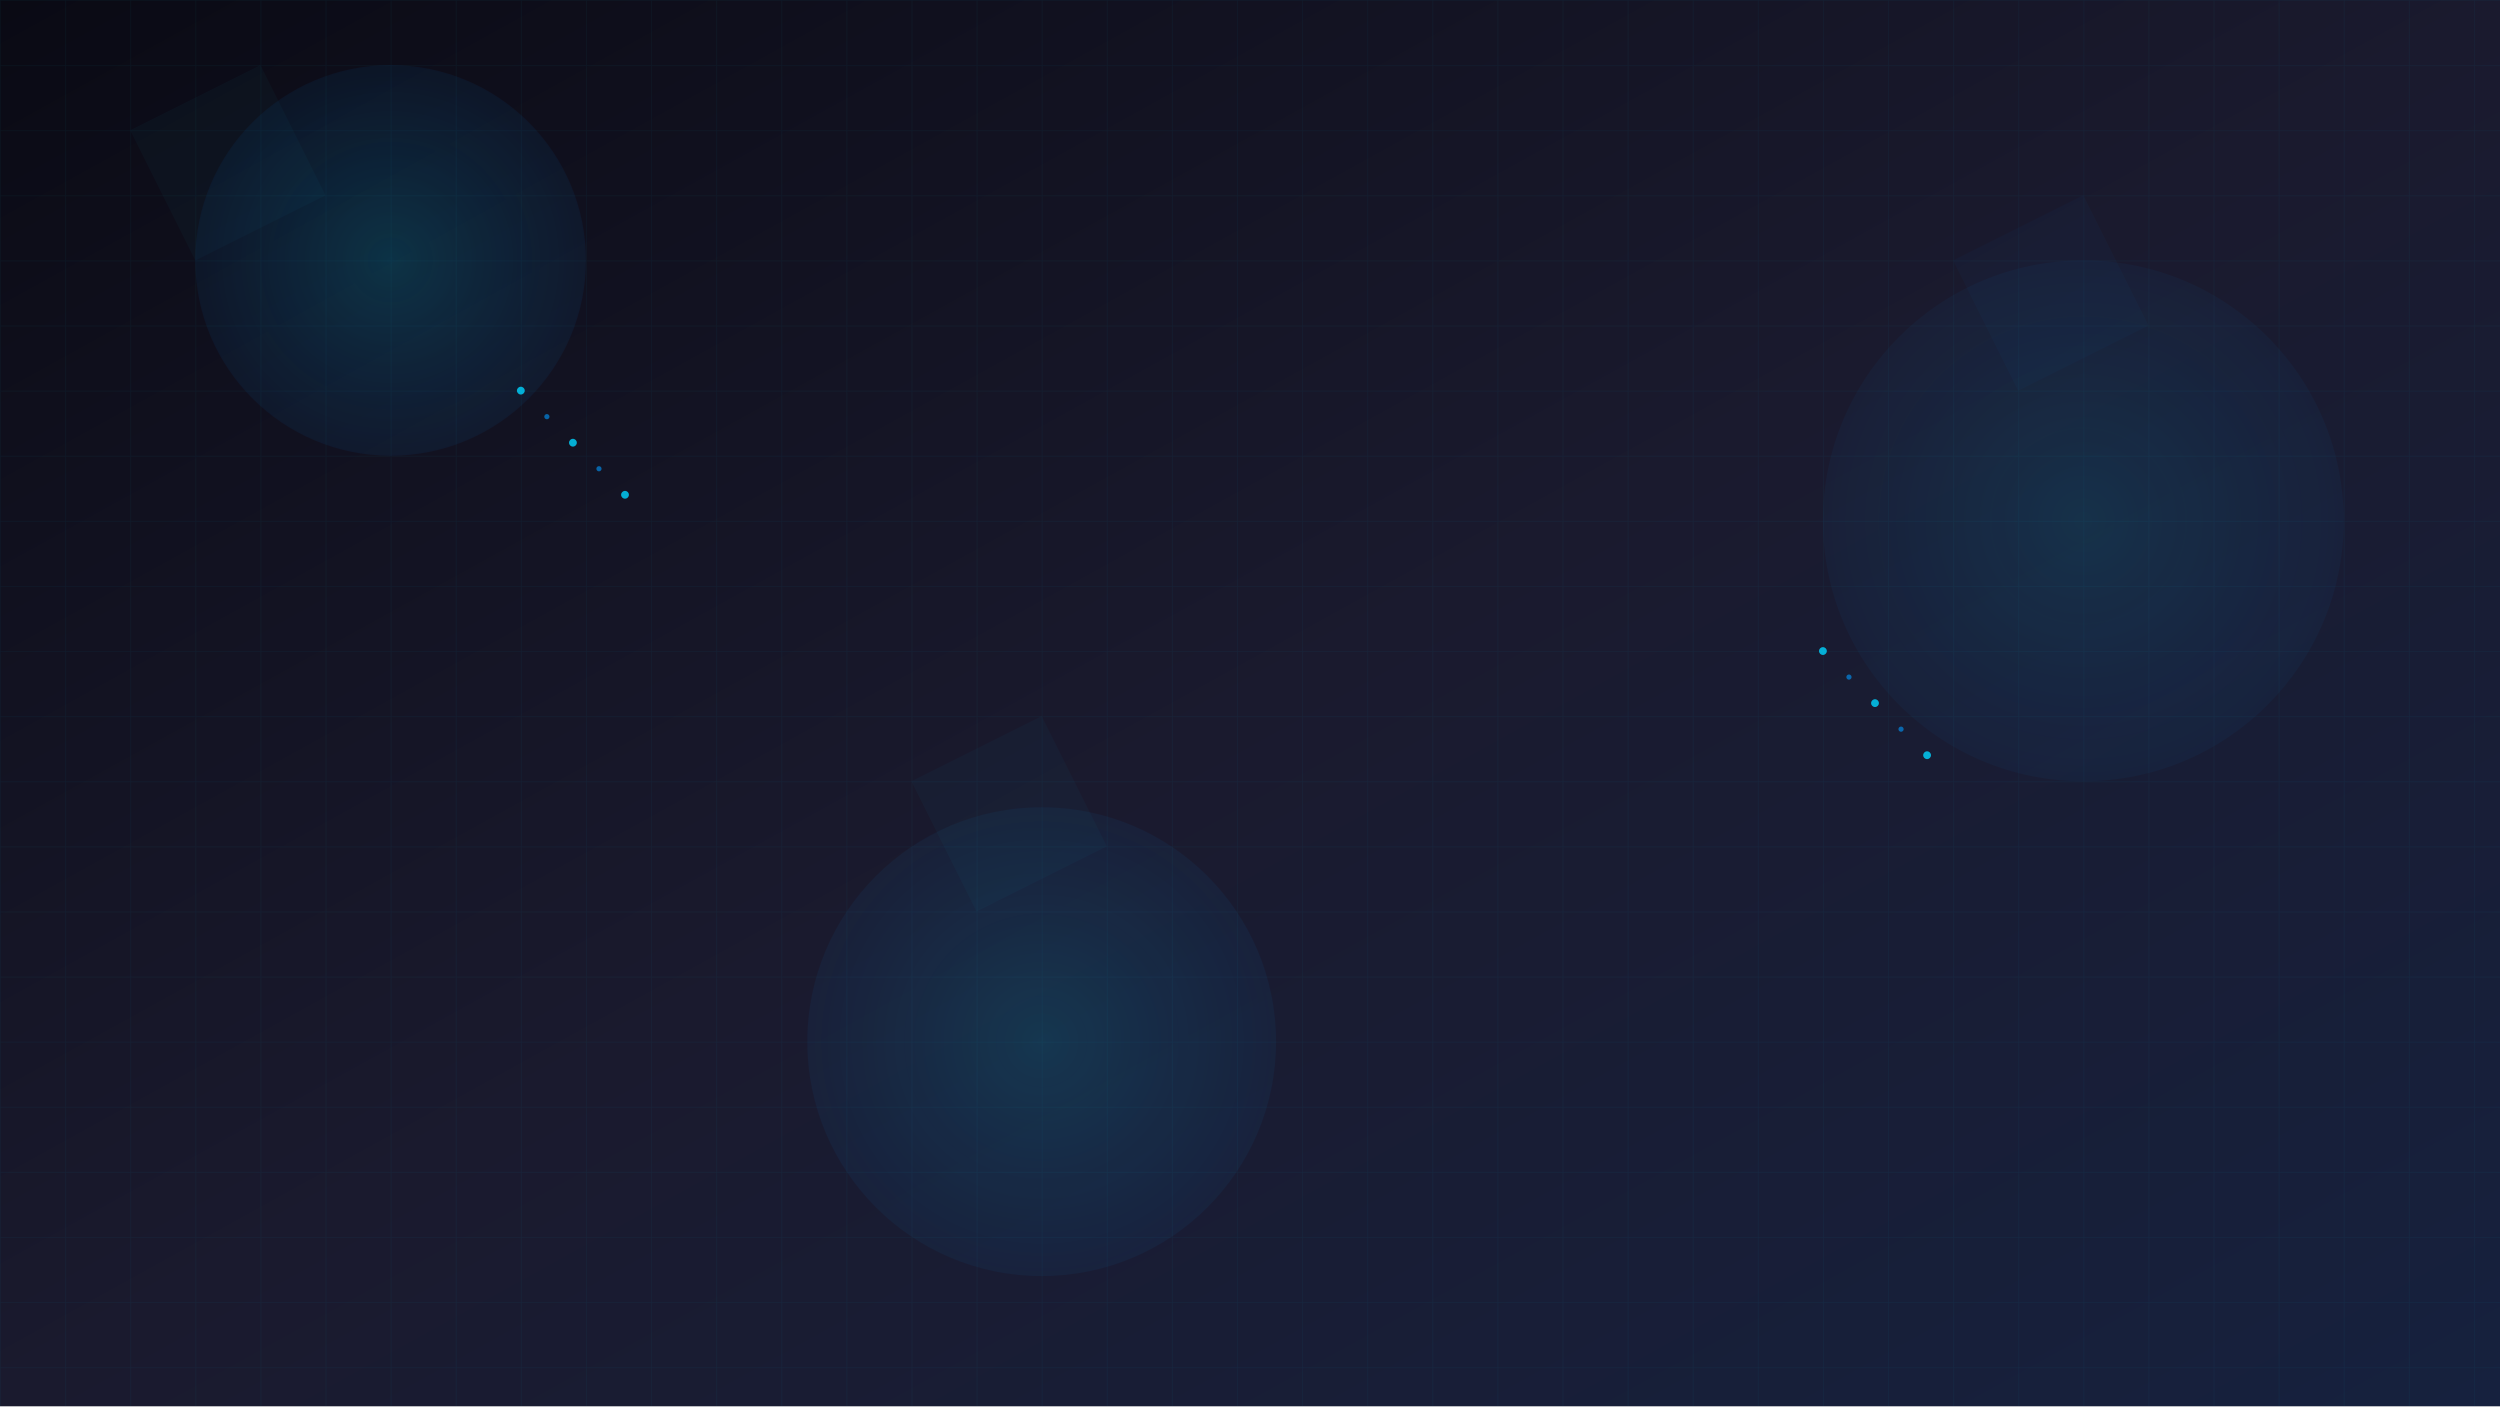
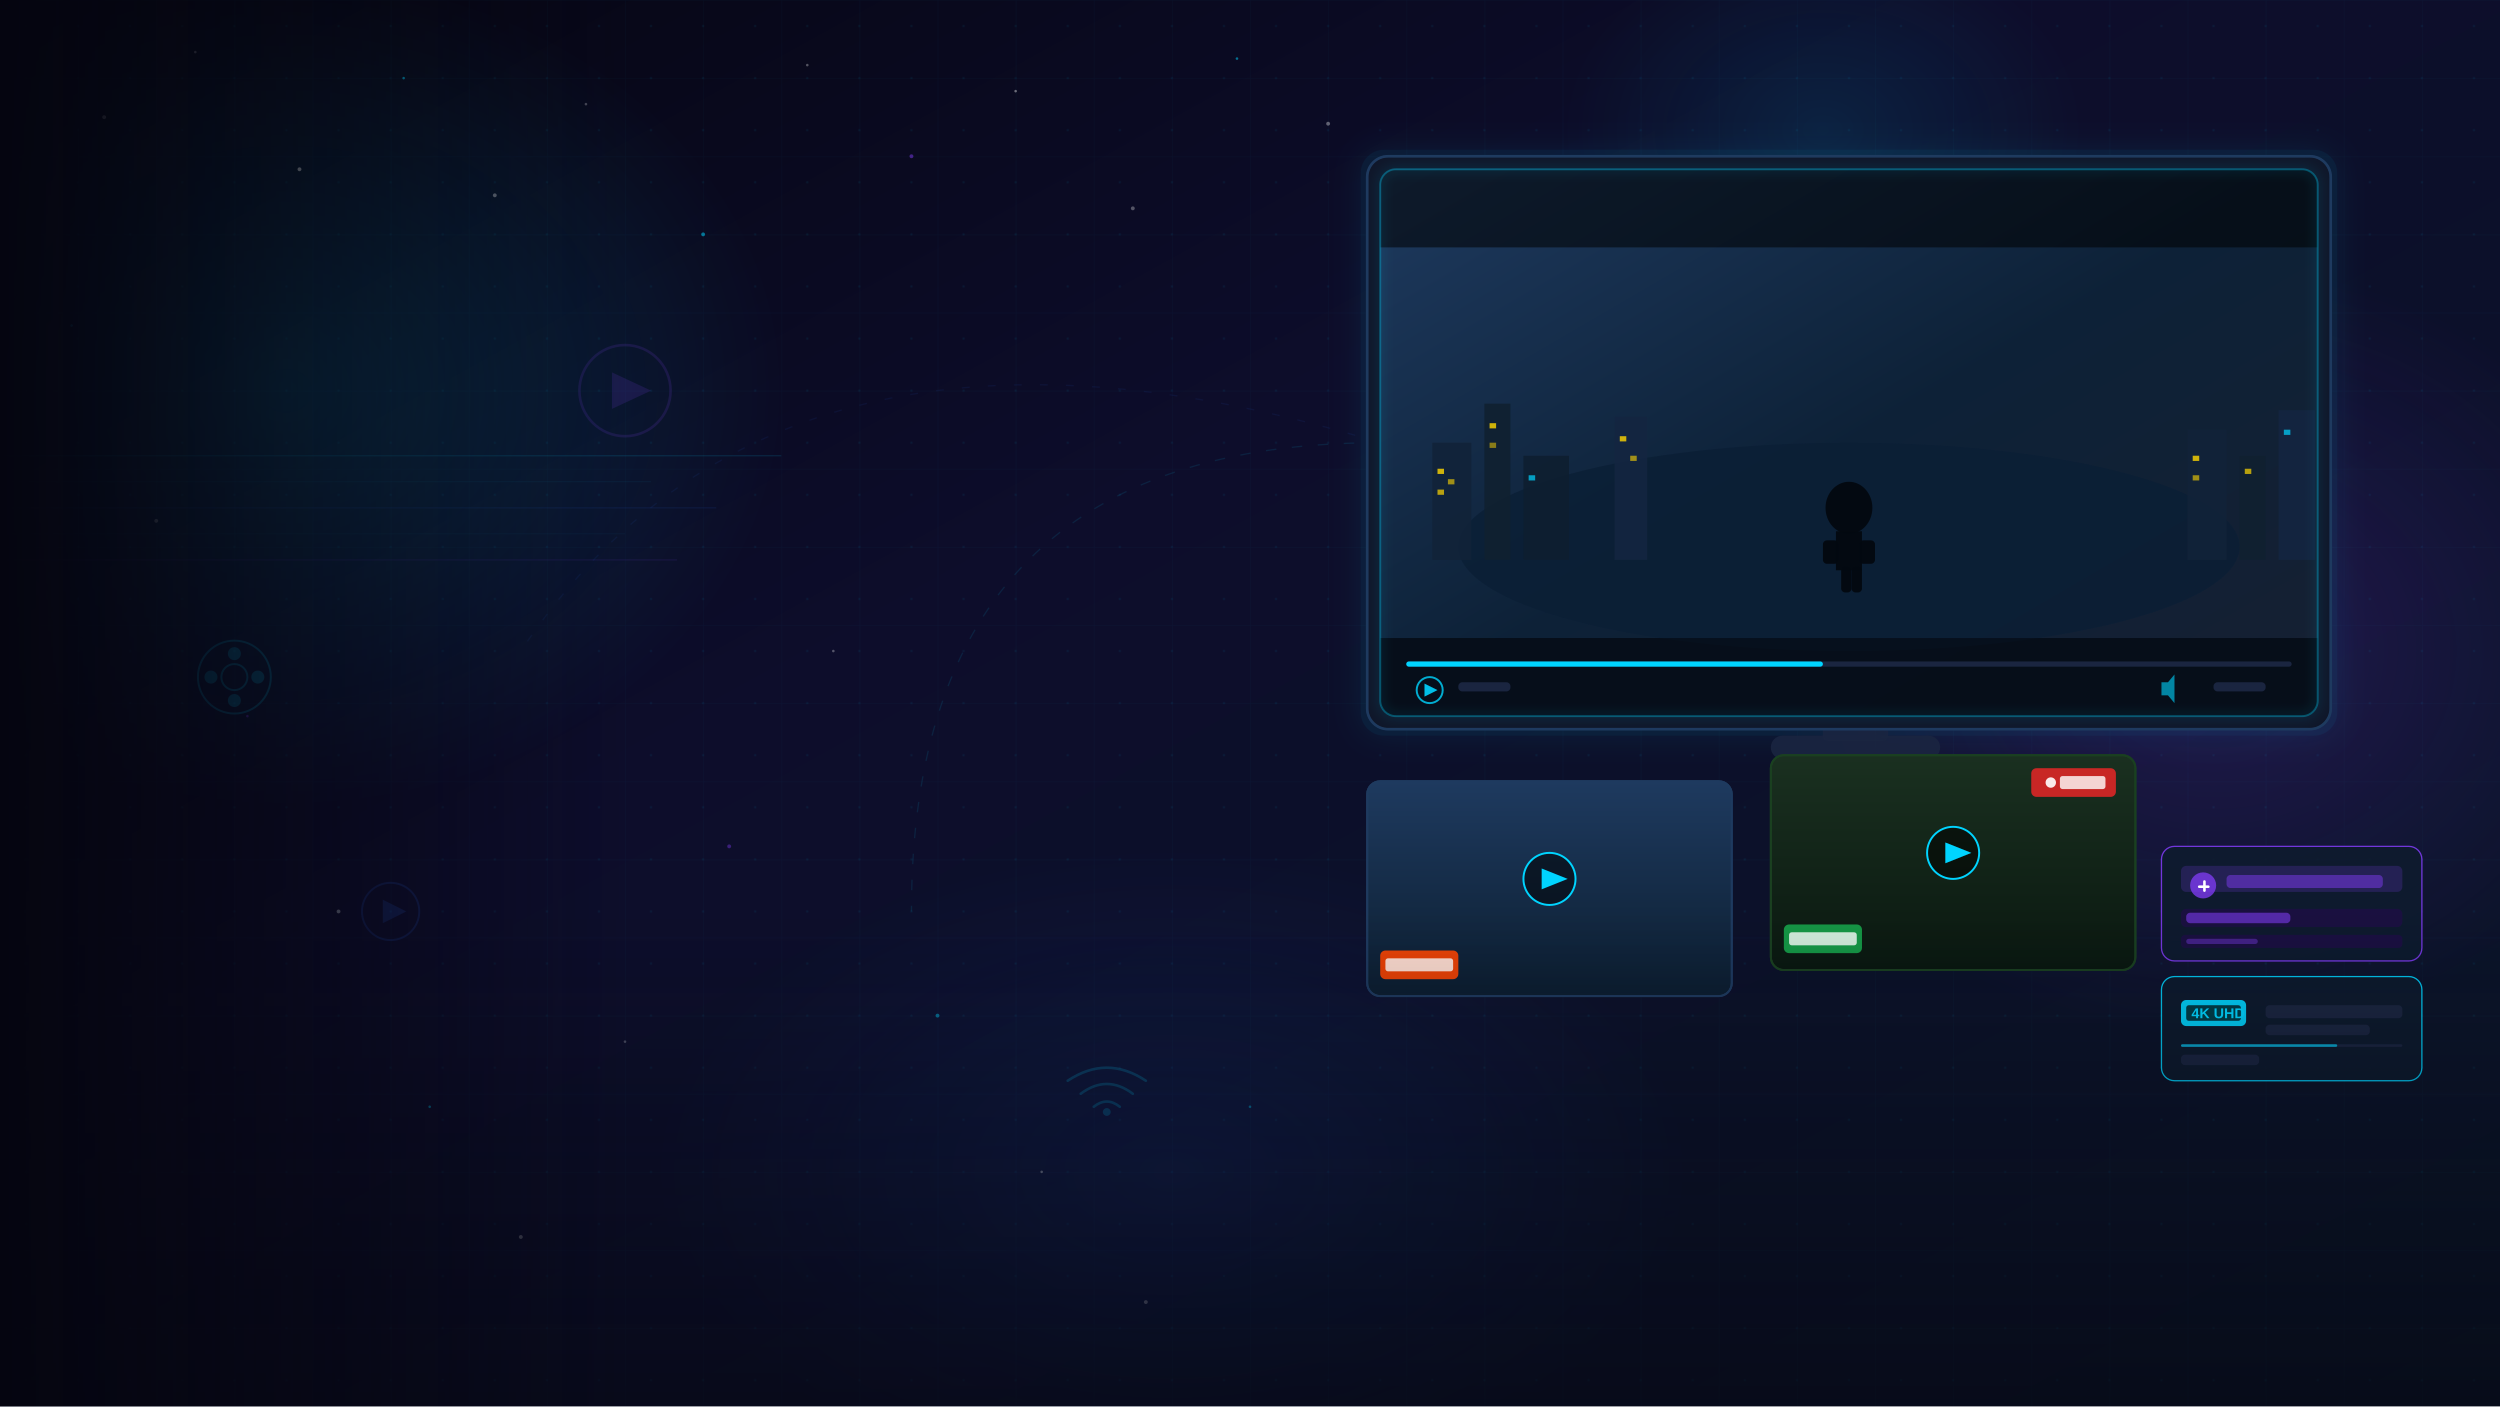
<svg xmlns="http://www.w3.org/2000/svg" width="1920" height="1080" viewBox="0 0 1920 1080">
  <defs>
    <linearGradient id="heroBg" x1="0%" y1="0%" x2="100%" y2="100%">
-       <stop offset="0%" style="stop-color:#0a0a14;stop-opacity:1" />
-       <stop offset="50%" style="stop-color:#1a1a2e;stop-opacity:1" />
-       <stop offset="100%" style="stop-color:#16213e;stop-opacity:1" />
-     </linearGradient>
-     <radialGradient id="glow" cx="50%" cy="50%" r="50%">
-       <stop offset="0%" style="stop-color:#00d4ff;stop-opacity:0.3" />
-       <stop offset="100%" style="stop-color:#0099ff;stop-opacity:0.1" />
+       <stop offset="0%" style="stop-color:#050510;stop-opacity:1" />
+       <stop offset="40%" style="stop-color:#0d0d2b;stop-opacity:1" />
+       <stop offset="100%" style="stop-color:#0a1628;stop-opacity:1" />
+     </linearGradient>
+     <radialGradient id="glowCyan" cx="50%" cy="50%" r="50%">
+       <stop offset="0%" style="stop-color:#00d4ff;stop-opacity:0.35" />
+       <stop offset="100%" style="stop-color:#00d4ff;stop-opacity:0" />
    </radialGradient>
+     <radialGradient id="glowPurple" cx="50%" cy="50%" r="50%">
+       <stop offset="0%" style="stop-color:#7c3aed;stop-opacity:0.4" />
+       <stop offset="100%" style="stop-color:#7c3aed;stop-opacity:0" />
+     </radialGradient>
+     <radialGradient id="glowBlue" cx="50%" cy="50%" r="50%">
+       <stop offset="0%" style="stop-color:#2563eb;stop-opacity:0.35" />
+       <stop offset="100%" style="stop-color:#2563eb;stop-opacity:0" />
+     </radialGradient>
+     <linearGradient id="screenGrad" x1="0%" y1="0%" x2="100%" y2="100%">
+       <stop offset="0%" style="stop-color:#0f2040;stop-opacity:1" />
+       <stop offset="100%" style="stop-color:#061020;stop-opacity:1" />
+     </linearGradient>
+     <linearGradient id="screenContent" x1="0%" y1="0%" x2="100%" y2="100%">
+       <stop offset="0%" style="stop-color:#1e3a5f;stop-opacity:1" />
+       <stop offset="50%" style="stop-color:#0d2137;stop-opacity:1" />
+       <stop offset="100%" style="stop-color:#162032;stop-opacity:1" />
+     </linearGradient>
+     <linearGradient id="cardGrad" x1="0%" y1="0%" x2="0%" y2="100%">
+       <stop offset="0%" style="stop-color:#111827;stop-opacity:1" />
+       <stop offset="100%" style="stop-color:#0a0f1a;stop-opacity:1" />
+     </linearGradient>
+     <linearGradient id="cardColor1" x1="0%" y1="0%" x2="0%" y2="100%">
+       <stop offset="0%" style="stop-color:#1e3a5f;stop-opacity:1" />
+       <stop offset="100%" style="stop-color:#0c1e30;stop-opacity:1" />
+     </linearGradient>
+     <linearGradient id="cardColor2" x1="0%" y1="0%" x2="0%" y2="100%">
+       <stop offset="0%" style="stop-color:#1a3020;stop-opacity:1" />
+       <stop offset="100%" style="stop-color:#0a1810;stop-opacity:1" />
+     </linearGradient>
+     <linearGradient id="cardColor3" x1="0%" y1="0%" x2="0%" y2="100%">
+       <stop offset="0%" style="stop-color:#2d1a3a;stop-opacity:1" />
+       <stop offset="100%" style="stop-color:#160d1e;stop-opacity:1" />
+     </linearGradient>
+     <pattern id="dots" width="40" height="40" patternUnits="userSpaceOnUse">
+       <circle cx="20" cy="20" r="1" fill="rgba(0,212,255,0.07)" />
+     </pattern>
+     <pattern id="grid" width="60" height="60" patternUnits="userSpaceOnUse">
+       <path d="M 60 0 L 0 0 0 60" fill="none" stroke="rgba(0,180,255,0.04)" stroke-width="0.8" />
+     </pattern>
+     <filter id="screenGlow">
+       <feGaussianBlur stdDeviation="8" result="blur" />
+       <feComposite in="SourceGraphic" in2="blur" operator="over" />
+     </filter>
+     <filter id="neonGlow" x="-30%" y="-30%" width="160%" height="160%">
+       <feGaussianBlur stdDeviation="4" result="blur" />
+       <feMerge>
+         <feMergeNode in="blur" />
+         <feMergeNode in="SourceGraphic" />
+       </feMerge>
+     </filter>
+     <filter id="bigGlow" x="-20%" y="-20%" width="140%" height="140%">
+       <feGaussianBlur stdDeviation="12" result="blur" />
+       <feMerge>
+         <feMergeNode in="blur" />
+         <feMergeNode in="SourceGraphic" />
+       </feMerge>
+     </filter>
+     <clipPath id="tvClip">
+       <rect x="1060" y="130" width="720" height="420" rx="12" />
+     </clipPath>
+     <clipPath id="tvSmall1Clip">
+       <rect x="1050" y="600" width="280" height="165" rx="8" />
+     </clipPath>
+     <clipPath id="tvSmall2Clip">
+       <rect x="1360" y="580" width="280" height="165" rx="8" />
+     </clipPath>
  </defs>
  <rect width="1920" height="1080" fill="url(#heroBg)" />
-   <circle cx="300" cy="200" r="150" fill="url(#glow)" opacity="0.6" />
-   <circle cx="1600" cy="400" r="200" fill="url(#glow)" opacity="0.4" />
-   <circle cx="800" cy="800" r="180" fill="url(#glow)" opacity="0.5" />
-   <polygon points="100,100 200,50 250,150 150,200" fill="rgba(0, 212, 255, 0.1)" opacity="0.3" />
-   <polygon points="1500,200 1600,150 1650,250 1550,300" fill="rgba(0, 153, 255, 0.1)" opacity="0.3" />
-   <polygon points="700,600 800,550 850,650 750,700" fill="rgba(0, 212, 255, 0.1)" opacity="0.3" />
-   <circle cx="400" cy="300" r="3" fill="#00d4ff" opacity="0.8" />
-   <circle cx="420" cy="320" r="2" fill="#0099ff" opacity="0.6" />
-   <circle cx="440" cy="340" r="3" fill="#00d4ff" opacity="0.8" />
-   <circle cx="460" cy="360" r="2" fill="#0099ff" opacity="0.6" />
-   <circle cx="480" cy="380" r="3" fill="#00d4ff" opacity="0.8" />
-   <circle cx="1400" cy="500" r="3" fill="#00d4ff" opacity="0.8" />
-   <circle cx="1420" cy="520" r="2" fill="#0099ff" opacity="0.6" />
-   <circle cx="1440" cy="540" r="3" fill="#00d4ff" opacity="0.8" />
-   <circle cx="1460" cy="560" r="2" fill="#0099ff" opacity="0.6" />
-   <circle cx="1480" cy="580" r="3" fill="#00d4ff" opacity="0.8" />
-   <pattern id="grid" width="50" height="50" patternUnits="userSpaceOnUse">
-     <path d="M 50 0 L 0 0 0 50" fill="none" stroke="rgba(0, 212, 255, 0.05)" stroke-width="1" />
-   </pattern>
+   <rect width="1920" height="1080" fill="url(#dots)" opacity="0.8" />
  <rect width="1920" height="1080" fill="url(#grid)" />
+   <ellipse cx="220" cy="300" rx="380" ry="320" fill="url(#glowCyan)" opacity="0.5" />
+   <ellipse cx="1700" cy="500" rx="350" ry="300" fill="url(#glowPurple)" opacity="0.45" />
+   <ellipse cx="900" cy="900" rx="400" ry="250" fill="url(#glowBlue)" opacity="0.35" />
+   <ellipse cx="1400" cy="100" rx="200" ry="150" fill="url(#glowCyan)" opacity="0.3" />
+   <line x1="0" y1="350" x2="600" y2="350" stroke="#00d4ff" stroke-width="1" opacity="0.12" />
+   <line x1="0" y1="370" x2="500" y2="370" stroke="#00d4ff" stroke-width="0.5" opacity="0.08" />
+   <line x1="0" y1="390" x2="550" y2="390" stroke="#2563eb" stroke-width="1" opacity="0.1" />
+   <line x1="0" y1="410" x2="480" y2="410" stroke="#00d4ff" stroke-width="0.5" opacity="0.06" />
+   <line x1="0" y1="430" x2="520" y2="430" stroke="#7c3aed" stroke-width="1" opacity="0.1" />
+   <path d="M 1060 340 Q 700 340 700 700" fill="none" stroke="#00d4ff" stroke-width="1" opacity="0.1" stroke-dasharray="8,12" />
+   <path d="M 1060 340 Q 600 200 400 500" fill="none" stroke="#2563eb" stroke-width="1" opacity="0.08" stroke-dasharray="6,14" />
+   <rect x="1045" y="115" width="750" height="450" rx="18" fill="#00d4ff" opacity="0.08" filter="url(#bigGlow)" />
+   <rect x="1360" y="565" width="130" height="18" rx="9" fill="#1a2540" opacity="0.9" />
+   <rect x="1400" y="547" width="50" height="22" rx="4" fill="#1a2540" opacity="0.9" />
+   <rect x="1050" y="120" width="740" height="440" rx="16" fill="#0f172a" stroke="#1e3a5f" stroke-width="2" />
+   <rect x="1060" y="130" width="720" height="420" rx="12" fill="url(#screenGrad)" />
+   <g clip-path="url(#tvClip)">
+     <rect x="1060" y="130" width="720" height="420" fill="url(#screenContent)" />
+     <rect x="1060" y="130" width="720" height="60" fill="#000" opacity="0.55" />
+     <rect x="1060" y="490" width="720" height="60" fill="#000" opacity="0.55" />
+     <ellipse cx="1420" cy="420" rx="300" ry="80" fill="#0a1e35" opacity="0.8" />
+     <rect x="1100" y="340" width="30" height="90" fill="#112238" opacity="0.9" />
+     <rect x="1140" y="310" width="20" height="120" fill="#0f2030" opacity="0.9" />
+     <rect x="1170" y="350" width="35" height="80" fill="#0d1e30" opacity="0.9" />
+     <rect x="1240" y="320" width="25" height="110" fill="#132540" opacity="0.9" />
+     <rect x="1680" y="330" width="30" height="100" fill="#112238" opacity="0.9" />
+     <rect x="1720" y="350" width="20" height="80" fill="#0f2030" opacity="0.9" />
+     <rect x="1750" y="315" width="28" height="115" fill="#132540" opacity="0.9" />
+     <rect x="1104" y="360" width="5" height="4" fill="#ffd700" opacity="0.8" />
+     <rect x="1112" y="368" width="5" height="4" fill="#ffd700" opacity="0.6" />
+     <rect x="1104" y="376" width="5" height="4" fill="#ffd700" opacity="0.7" />
+     <rect x="1144" y="325" width="5" height="4" fill="#ffd700" opacity="0.8" />
+     <rect x="1144" y="340" width="5" height="4" fill="#ffd700" opacity="0.5" />
+     <rect x="1174" y="365" width="5" height="4" fill="#00d4ff" opacity="0.7" />
+     <rect x="1244" y="335" width="5" height="4" fill="#ffd700" opacity="0.8" />
+     <rect x="1252" y="350" width="5" height="4" fill="#ffd700" opacity="0.6" />
+     <rect x="1684" y="350" width="5" height="4" fill="#ffd700" opacity="0.8" />
+     <rect x="1684" y="365" width="5" height="4" fill="#ffd700" opacity="0.6" />
+     <rect x="1724" y="360" width="5" height="4" fill="#ffd700" opacity="0.7" />
+     <rect x="1754" y="330" width="5" height="4" fill="#00d4ff" opacity="0.7" />
+     <ellipse cx="1420" cy="390" rx="18" ry="20" fill="#020810" opacity="0.95" />
+     <rect x="1410" y="408" width="20" height="30" fill="#020810" opacity="0.95" />
+     <rect x="1400" y="415" width="12" height="18" rx="3" fill="#020810" opacity="0.95" />
+     <rect x="1428" y="415" width="12" height="18" rx="3" fill="#020810" opacity="0.95" />
+     <rect x="1414" y="435" width="8" height="20" rx="3" fill="#020810" opacity="0.95" />
+     <rect x="1422" y="435" width="8" height="20" rx="3" fill="#020810" opacity="0.95" />
+     <rect x="1060" y="490" width="720" height="60" fill="#060e1a" opacity="0.85" />
+     <rect x="1080" y="508" width="680" height="4" rx="2" fill="#1a2540" />
+     <rect x="1080" y="508" width="320" height="4" rx="2" fill="#00d4ff" />
+     <circle cx="1098" cy="530" r="10" fill="none" stroke="#00d4ff" stroke-width="1.5" opacity="0.8" />
+     <polygon points="1094,525 1094,535 1104,530" fill="#00d4ff" opacity="0.9" />
+     <rect x="1120" y="524" width="40" height="7" rx="3" fill="#1a2540" />
+     <rect x="1700" y="524" width="40" height="7" rx="3" fill="#1a2540" />
+     <polygon points="1660,524 1660,534 1665,534 1670,540 1670,518 1665,524" fill="#00d4ff" opacity="0.6" />
+   </g>
+   <rect x="1060" y="130" width="720" height="420" rx="12" fill="none" stroke="#00d4ff" stroke-width="1.5" opacity="0.35" filter="url(#neonGlow)" />
+   <rect x="1050" y="120" width="740" height="440" rx="16" fill="none" stroke="#1e3a5f" stroke-width="1.5" opacity="0.6" />
+   <g transform="translate(1050, 600)">
+     <rect width="280" height="165" rx="10" fill="url(#cardColor1)" stroke="#1e3a5f" stroke-width="1.5" />
+     <g clip-path="url(#tvSmall1Clip)">
+       <rect x="1050" y="600" width="280" height="165" fill="#091520" />
+       <rect x="1050" y="600" width="280" height="40" fill="#000" opacity="0.5" />
+       <rect x="1050" y="725" width="280" height="40" fill="#000" opacity="0.5" />
+       <circle cx="1190" cy="690" r="40" fill="#ff4500" opacity="0.15" />
+       <rect x="1100" y="640" width="15" height="85" fill="#0a1e30" opacity="0.9" />
+       <rect x="1260" y="650" width="15" height="75" fill="#0a1e30" opacity="0.9" />
+       <rect x="1104" y="660" width="4" height="3" fill="#ffd700" opacity="0.8" />
+       <rect x="1264" y="665" width="4" height="3" fill="#ffd700" opacity="0.8" />
+     </g>
+     <rect width="280" height="165" rx="10" fill="none" stroke="#1e3a5f" stroke-width="1.5" />
+     <rect x="10" y="130" width="60" height="22" rx="4" fill="#ff4500" opacity="0.9" />
+     <rect x="14" y="136" width="52" height="10" rx="2" fill="#fff" opacity="0.8" />
+     <circle cx="140" cy="75" r="20" fill="rgba(0,0,0,0.5)" stroke="#00d4ff" stroke-width="1.5" />
+     <polygon points="134,67 134,83 154,75" fill="#00d4ff" />
+   </g>
+   <g transform="translate(1360, 580)">
+     <rect width="280" height="165" rx="10" fill="url(#cardColor2)" stroke="#1a4020" stroke-width="1.5" />
+     <g clip-path="url(#tvSmall2Clip)">
+       <rect x="1360" y="580" width="280" height="165" fill="#071510" />
+       <rect x="1360" y="580" width="280" height="40" fill="#000" opacity="0.5" />
+       <rect x="1360" y="705" width="280" height="40" fill="#000" opacity="0.5" />
+       <ellipse cx="1500" cy="720" rx="140" ry="50" fill="#0a2010" opacity="0.8" />
+       <line x1="1500" y1="640" x2="1500" y2="745" stroke="#1a4020" stroke-width="1" opacity="0.7" />
+       <ellipse cx="1500" cy="690" rx="30" ry="20" fill="none" stroke="#1a4020" stroke-width="1" opacity="0.5" />
+     </g>
+     <rect width="280" height="165" rx="10" fill="none" stroke="#1a4020" stroke-width="1.5" />
+     <rect x="10" y="130" width="60" height="22" rx="4" fill="#16a34a" opacity="0.9" />
+     <rect x="14" y="136" width="52" height="10" rx="2" fill="#fff" opacity="0.8" />
+     <circle cx="140" cy="75" r="20" fill="rgba(0,0,0,0.5)" stroke="#00d4ff" stroke-width="1.5" />
+     <polygon points="134,67 134,83 154,75" fill="#00d4ff" />
+     <rect x="200" y="10" width="65" height="22" rx="4" fill="#dc2626" opacity="0.9" />
+     <circle cx="215" cy="21" r="4" fill="#fff" opacity="0.9" />
+     <rect x="222" y="16" width="35" height="10" rx="2" fill="#fff" opacity="0.8" />
+   </g>
+   <g transform="translate(1660, 750)">
+     <rect width="200" height="80" rx="10" fill="#0d1b2e" stroke="#00d4ff" stroke-width="1" opacity="0.9" />
+     <rect x="15" y="18" width="50" height="20" rx="4" fill="#00d4ff" opacity="0.95" />
+     <rect x="19" y="22" width="42" height="12" rx="2" fill="#000" opacity="0.7" />
+     <text x="23" y="32" font-family="Arial" font-weight="bold" font-size="11" fill="#00d4ff">4K UHD</text>
+     <rect x="80" y="22" width="105" height="10" rx="3" fill="#1a2540" />
+     <rect x="80" y="37" width="80" height="8" rx="3" fill="#1a2540" />
+     <rect x="15" y="52" width="170" height="2" rx="1" fill="#1a2540" />
+     <rect x="15" y="52" width="120" height="2" rx="1" fill="#00d4ff" opacity="0.7" />
+     <rect x="15" y="60" width="60" height="8" rx="3" fill="#1a2540" />
+   </g>
+   <g transform="translate(1660, 650)">
+     <rect width="200" height="88" rx="10" fill="#0d1b2e" stroke="#7c3aed" stroke-width="1" opacity="0.9" />
+     <rect x="15" y="15" width="170" height="20" rx="4" fill="#7c3aed" opacity="0.2" />
+     <circle cx="32" cy="30" r="10" fill="#7c3aed" opacity="0.8" />
+     <rect x="32" y="26" width="2" height="9" rx="1" fill="#fff" />
+     <rect x="28" y="30" width="9" height="2" rx="1" fill="#fff" />
+     <rect x="50" y="22" width="120" height="10" rx="3" fill="#7c3aed" opacity="0.5" />
+     <rect x="15" y="48" width="170" height="14" rx="4" fill="#1a1040" />
+     <rect x="19" y="51" width="80" height="8" rx="3" fill="#7c3aed" opacity="0.6" />
+     <rect x="15" y="68" width="170" height="10" rx="3" fill="#1a1040" />
+     <rect x="19" y="71" width="55" height="4" rx="2" fill="#7c3aed" opacity="0.4" />
+   </g>
+   <circle cx="80" cy="90" r="1.5" fill="#fff" opacity="0.4" />
+   <circle cx="150" cy="40" r="1" fill="#fff" opacity="0.3" />
+   <circle cx="230" cy="130" r="1.5" fill="#fff" opacity="0.5" />
+   <circle cx="310" cy="60" r="1" fill="#00d4ff" opacity="0.6" />
+   <circle cx="380" cy="150" r="1.5" fill="#fff" opacity="0.35" />
+   <circle cx="450" cy="80" r="1" fill="#fff" opacity="0.25" />
+   <circle cx="540" cy="180" r="1.5" fill="#00d4ff" opacity="0.5" />
+   <circle cx="620" cy="50" r="1" fill="#fff" opacity="0.3" />
+   <circle cx="700" cy="120" r="1.5" fill="#7c3aed" opacity="0.5" />
+   <circle cx="780" cy="70" r="1" fill="#fff" opacity="0.4" />
+   <circle cx="870" cy="160" r="1.5" fill="#fff" opacity="0.3" />
+   <circle cx="950" cy="45" r="1" fill="#00d4ff" opacity="0.5" />
+   <circle cx="1020" cy="95" r="1.5" fill="#fff" opacity="0.35" />
+   <circle cx="55" cy="250" r="1" fill="#00d4ff" opacity="0.4" />
+   <circle cx="120" cy="400" r="1.5" fill="#fff" opacity="0.3" />
+   <circle cx="190" cy="550" r="1" fill="#7c3aed" opacity="0.4" />
+   <circle cx="260" cy="700" r="1.5" fill="#fff" opacity="0.35" />
+   <circle cx="330" cy="850" r="1" fill="#00d4ff" opacity="0.5" />
+   <circle cx="400" cy="950" r="1.5" fill="#fff" opacity="0.3" />
+   <circle cx="480" cy="800" r="1" fill="#fff" opacity="0.25" />
+   <circle cx="560" cy="650" r="1.5" fill="#7c3aed" opacity="0.4" />
+   <circle cx="640" cy="500" r="1" fill="#fff" opacity="0.3" />
+   <circle cx="720" cy="780" r="1.5" fill="#00d4ff" opacity="0.45" />
+   <circle cx="800" cy="900" r="1" fill="#fff" opacity="0.35" />
+   <circle cx="880" cy="1000" r="1.5" fill="#fff" opacity="0.3" />
+   <circle cx="960" cy="850" r="1" fill="#00d4ff" opacity="0.4" />
+   <g transform="translate(180, 520)" opacity="0.25">
+     <circle cx="0" cy="0" r="28" fill="none" stroke="#00d4ff" stroke-width="1.5" />
+     <circle cx="0" cy="0" r="10" fill="none" stroke="#00d4ff" stroke-width="1.5" />
+     <circle cx="0" cy="-18" r="5" fill="#00d4ff" />
+     <circle cx="0" cy="18" r="5" fill="#00d4ff" />
+     <circle cx="18" cy="0" r="5" fill="#00d4ff" />
+     <circle cx="-18" cy="0" r="5" fill="#00d4ff" />
+   </g>
+   <g transform="translate(850, 820)" opacity="0.2">
+     <path d="M-30,10 Q0,-10 30,10" fill="none" stroke="#00d4ff" stroke-width="2" stroke-linecap="round" />
+     <path d="M-20,20 Q0,5 20,20" fill="none" stroke="#00d4ff" stroke-width="2" stroke-linecap="round" />
+     <path d="M-10,30 Q0,22 10,30" fill="none" stroke="#00d4ff" stroke-width="2" stroke-linecap="round" />
+     <circle cx="0" cy="34" r="3" fill="#00d4ff" />
+   </g>
+   <g transform="translate(480, 300)" opacity="0.15">
+     <circle cx="0" cy="0" r="35" fill="none" stroke="#7c3aed" stroke-width="2" />
+     <polygon points="-10,-14 -10,14 20,0" fill="#7c3aed" />
+   </g>
+   <g transform="translate(300, 700)" opacity="0.18">
+     <circle cx="0" cy="0" r="22" fill="none" stroke="#2563eb" stroke-width="1.5" />
+     <polygon points="-6,-9 -6,9 12,0" fill="#2563eb" />
+   </g>
+   <rect x="0" y="0" width="1920" height="1080" fill="none" style="background: repeating-linear-gradient(0deg, transparent, transparent 2px, rgba(0,0,0,0.03) 2px, rgba(0,0,0,0.03) 4px);" opacity="0.4" />
+   <defs>
+     <linearGradient id="bottomFade" x1="0%" y1="0%" x2="0%" y2="100%">
+       <stop offset="0%" style="stop-color:#050510;stop-opacity:0" />
+       <stop offset="100%" style="stop-color:#050510;stop-opacity:0.6" />
+     </linearGradient>
+   </defs>
+   <rect x="0" y="700" width="1920" height="380" fill="url(#bottomFade)" />
+   <defs>
+     <linearGradient id="leftFade" x1="0%" y1="0%" x2="100%" y2="0%">
+       <stop offset="0%" style="stop-color:#050510;stop-opacity:1" />
+       <stop offset="60%" style="stop-color:#050510;stop-opacity:0" />
+     </linearGradient>
+   </defs>
+   <rect x="0" y="0" width="800" height="1080" fill="url(#leftFade)" />
</svg>
